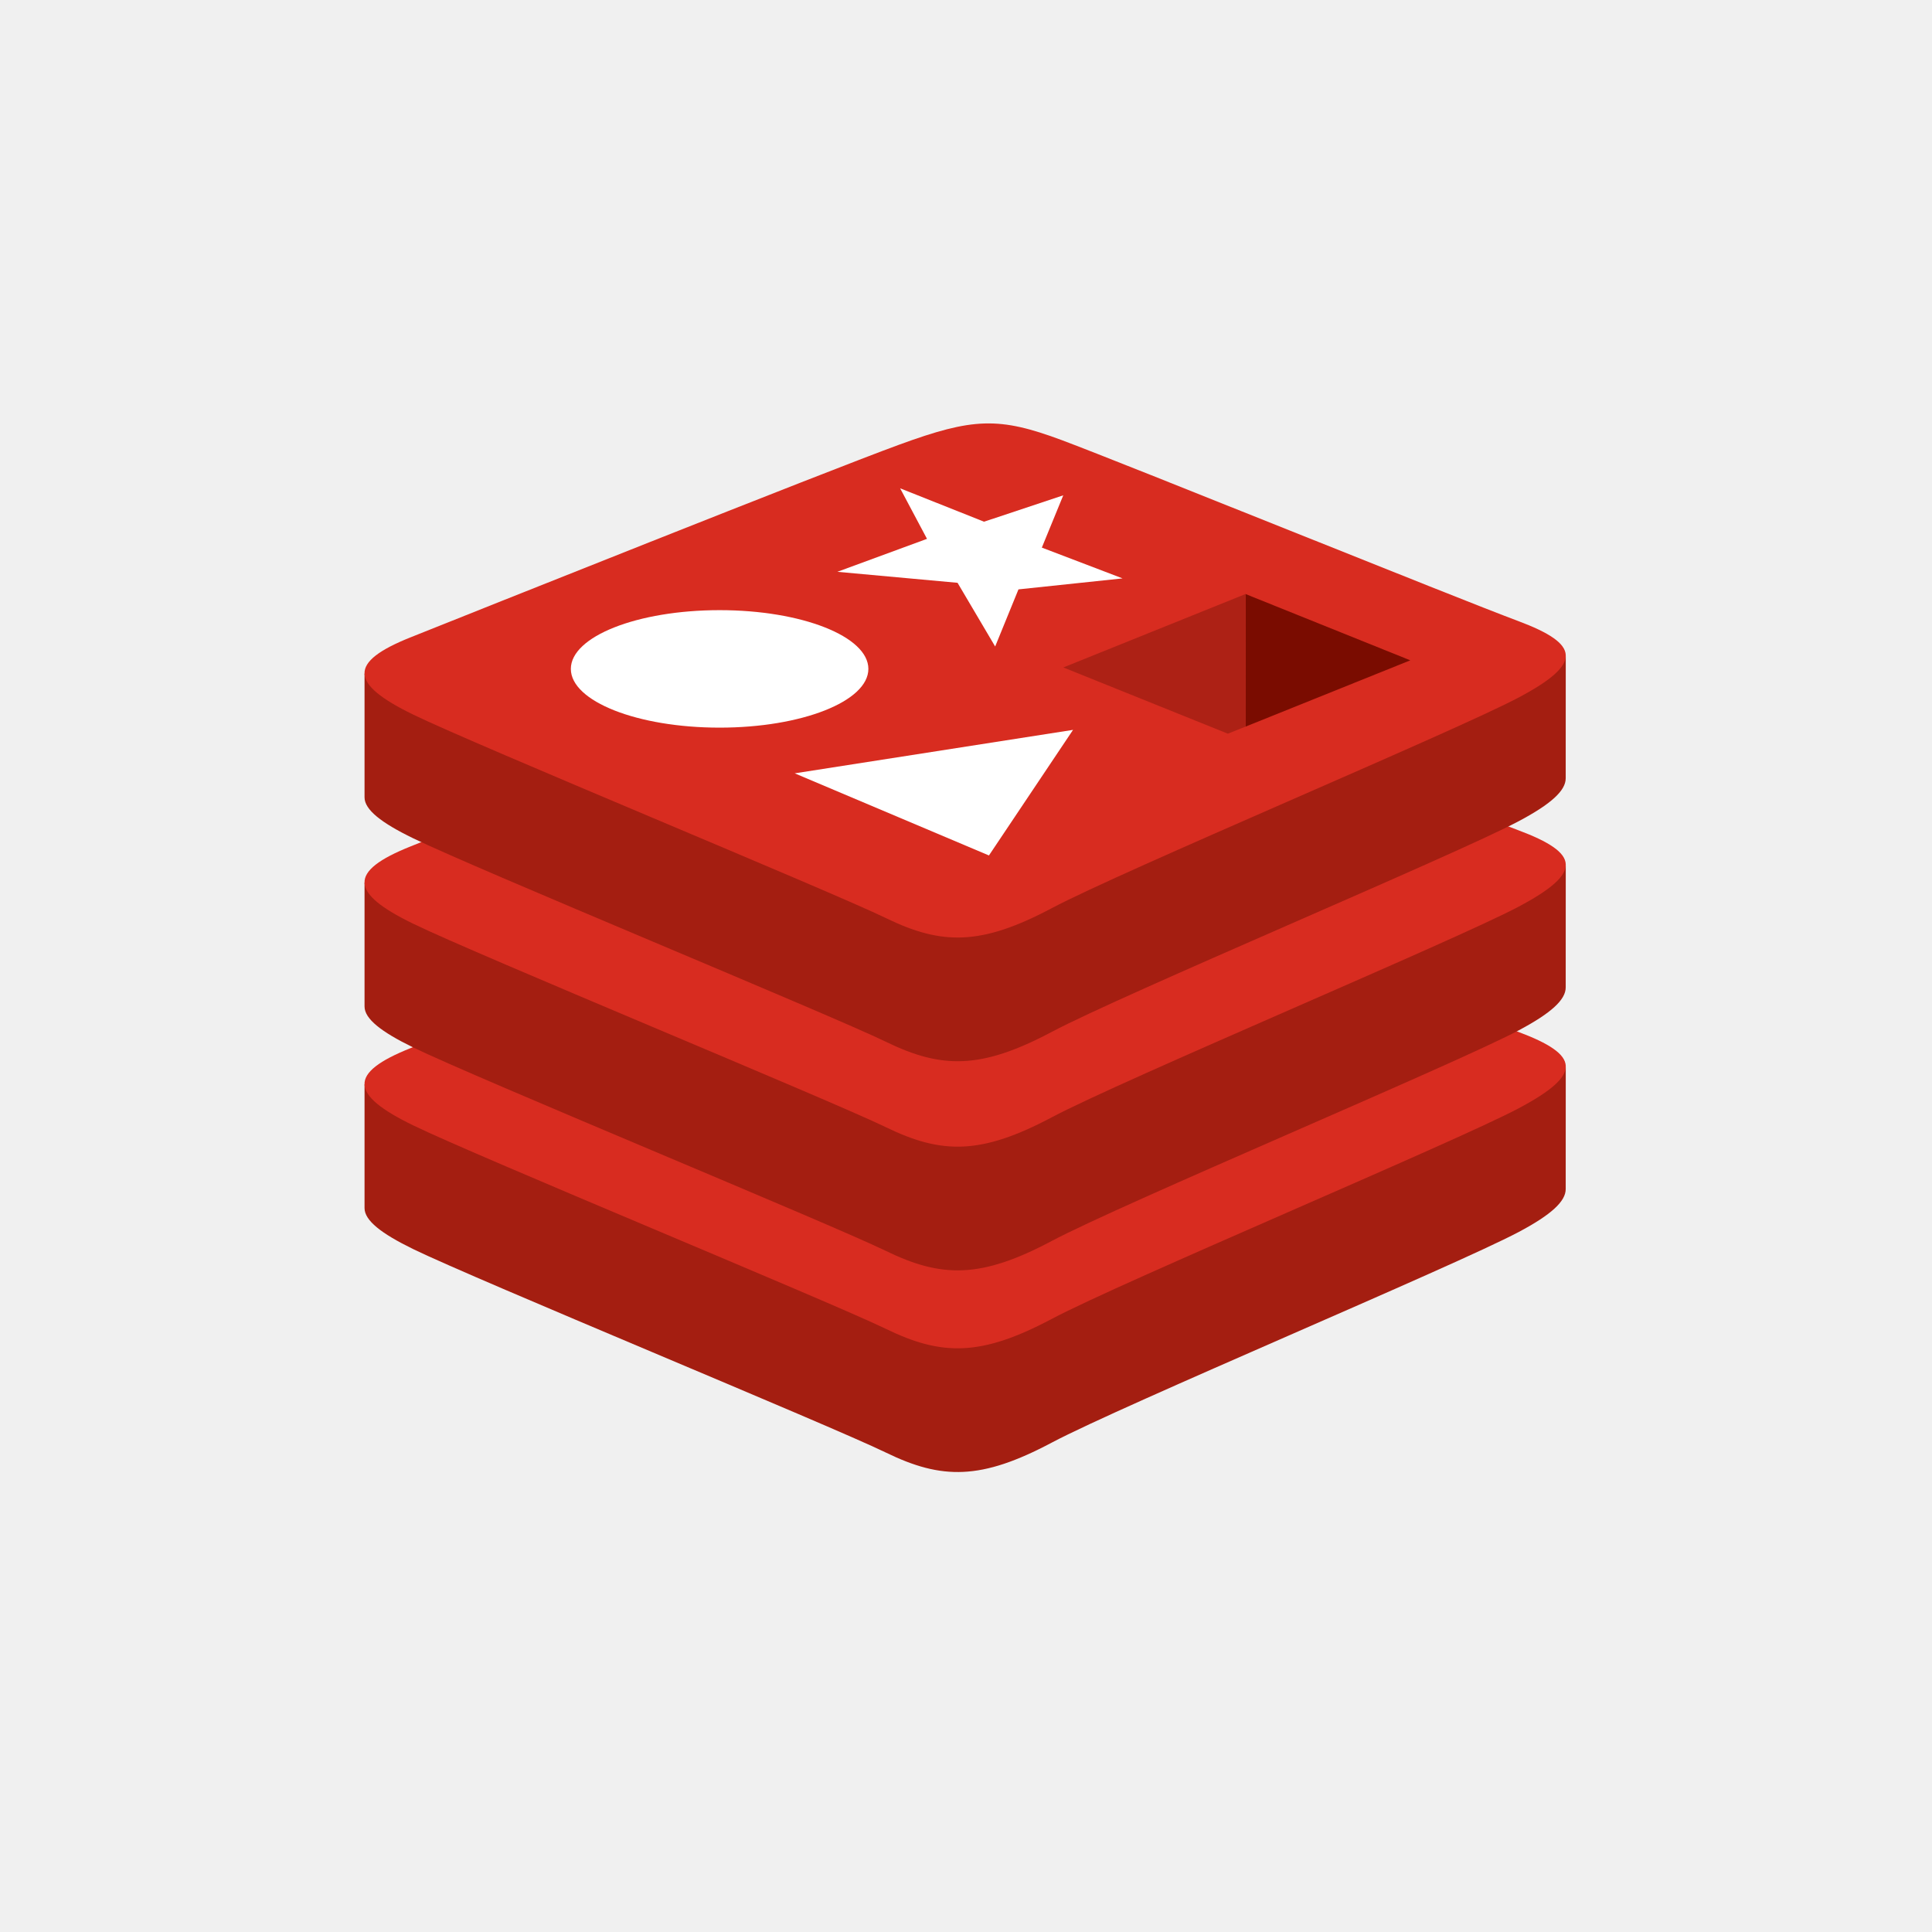
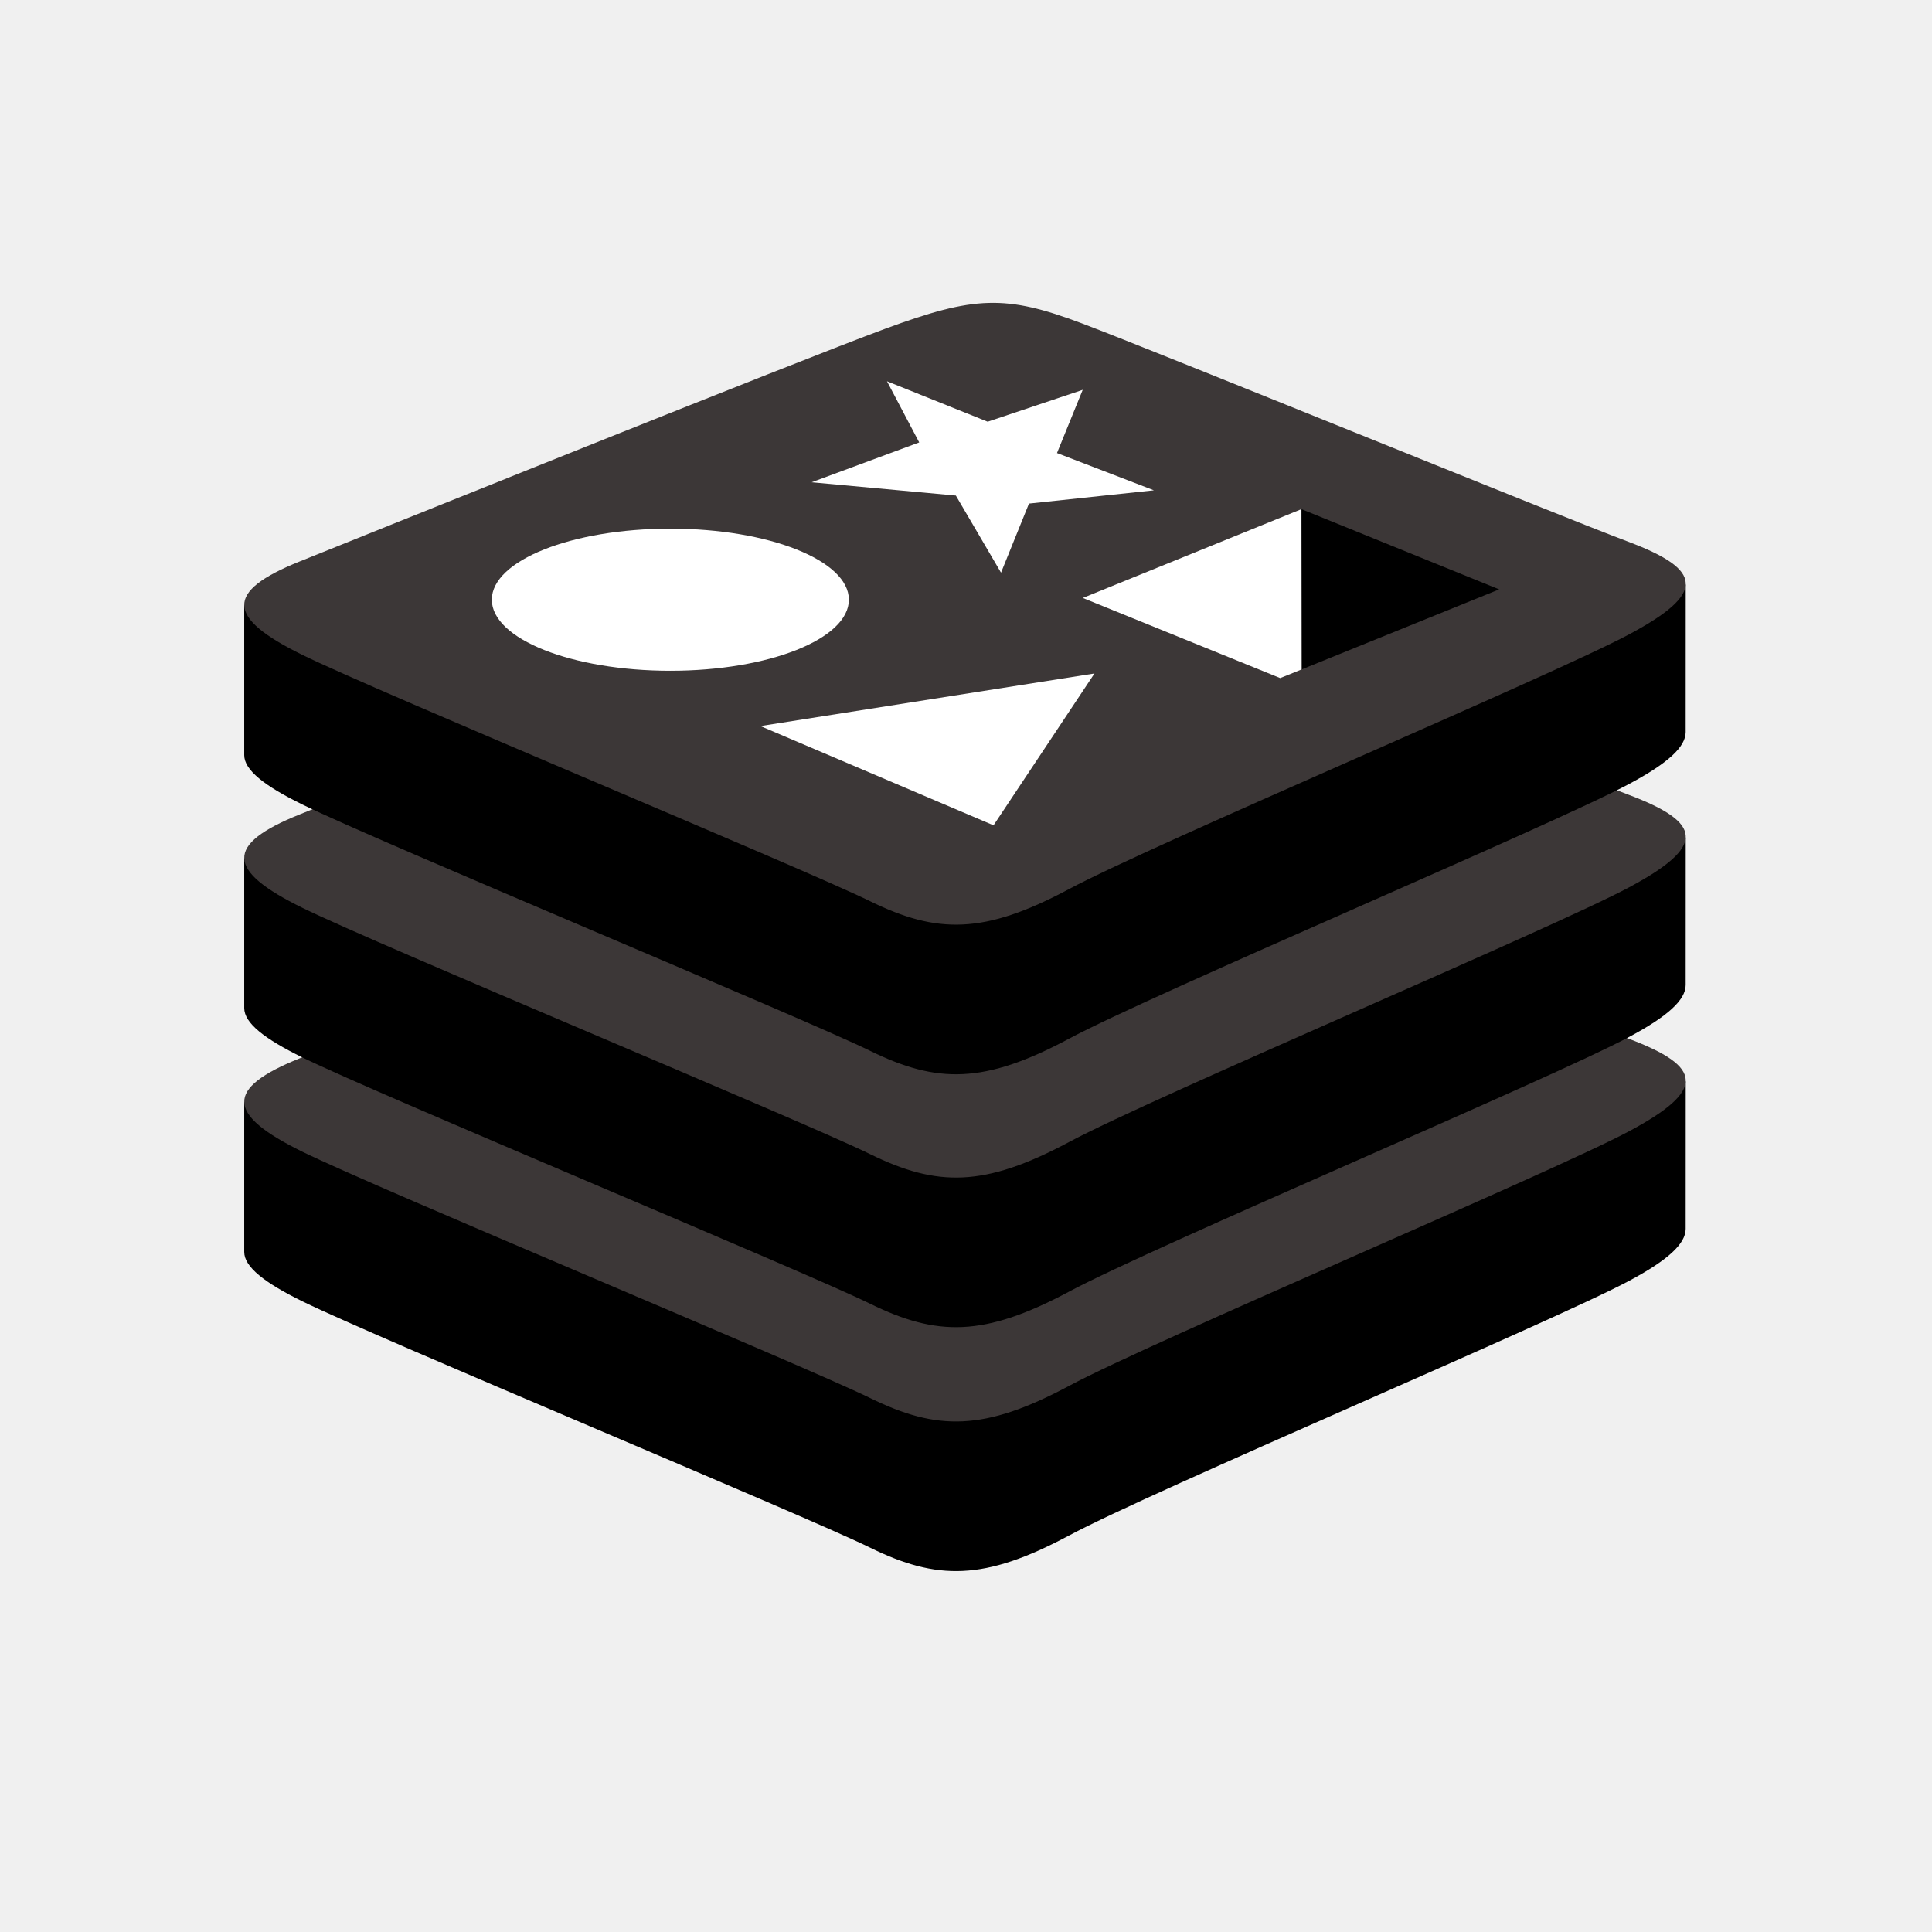
<svg xmlns="http://www.w3.org/2000/svg" width="32px" height="32px" viewBox="0 0 32 32" version="1.1">
  <defs />
  <g id="Page-1" stroke="none" stroke-width="1" fill="none" fill-rule="evenodd">
-     <g id="redis" transform="translate(6, 7)">
-       <g id="Group">
-         <path d="M19.154,13.406 C18.093,13.969 12.592,16.273 11.421,16.894 C10.25,17.516 9.6,17.51 8.675,17.06 C7.75,16.609 1.896,14.201 0.842,13.688 C0.315,13.431 0.038,13.215 0.038,13.01 L0.038,10.962 C0.038,10.962 7.658,9.273 8.888,8.823 C10.119,8.374 10.545,8.357 11.592,8.748 C12.639,9.139 18.899,10.289 19.934,10.675 C19.934,10.675 19.933,12.504 19.933,12.694 C19.934,12.897 19.695,13.119 19.154,13.406 L19.154,13.406 Z" id="Shape" fill="#A41E11" />
-         <path d="M19.154,11.357 C18.093,11.92 12.592,14.224 11.421,14.845 C10.25,15.467 9.6,15.461 8.675,15.011 C7.75,14.561 1.896,12.152 0.842,11.639 C-0.212,11.126 -0.235,10.773 0.801,10.36 C1.837,9.946 7.658,7.62 8.889,7.171 C10.119,6.722 10.545,6.705 11.592,7.096 C12.639,7.486 18.107,9.703 19.142,10.089 C20.176,10.475 20.216,10.793 19.154,11.357 L19.154,11.357 Z" id="Shape" fill="#D82C20" />
-         <path d="M19.154,10.066 C18.093,10.629 12.592,12.932 11.421,13.554 C10.25,14.176 9.6,14.17 8.675,13.72 C7.75,13.269 1.896,10.861 0.842,10.348 C0.315,10.091 0.038,9.875 0.038,9.671 L0.038,7.622 C0.038,7.622 7.658,5.933 8.888,5.483 C10.119,5.034 10.545,5.017 11.592,5.408 C12.639,5.799 18.899,6.949 19.934,7.335 C19.934,7.335 19.933,9.164 19.933,9.354 C19.934,9.557 19.695,9.779 19.154,10.066 L19.154,10.066 Z" id="Shape" fill="#A41E11" />
-         <path d="M19.154,8.017 C18.093,8.58 12.592,10.884 11.421,11.506 C10.25,12.127 9.6,12.121 8.675,11.671 C7.75,11.221 1.896,8.812 0.842,8.299 C-0.212,7.786 -0.235,7.433 0.801,7.019 C1.837,6.606 7.658,4.28 8.889,3.831 C10.119,3.381 10.545,3.365 11.592,3.756 C12.639,4.146 18.107,6.363 19.142,6.749 C20.176,7.135 20.216,7.453 19.154,8.017 L19.154,8.017 Z" id="Shape" fill="#D82C20" />
-         <path d="M19.154,6.602 C18.093,7.165 12.592,9.469 11.421,10.091 C10.25,10.712 9.6,10.706 8.675,10.256 C7.75,9.806 1.896,7.397 0.842,6.884 C0.315,6.628 0.038,6.411 0.038,6.207 L0.038,4.158 C0.038,4.158 7.658,2.469 8.888,2.019 C10.119,1.57 10.545,1.554 11.592,1.944 C12.639,2.335 18.899,3.485 19.934,3.871 C19.934,3.871 19.933,5.7 19.933,5.89 C19.934,6.093 19.695,6.315 19.154,6.602 L19.154,6.602 Z" id="Shape" fill="#A41E11" />
-         <path d="M19.154,4.553 C18.093,5.116 12.592,7.42 11.421,8.042 C10.25,8.663 9.6,8.657 8.675,8.207 C7.75,7.757 1.896,5.348 0.842,4.835 C-0.212,4.322 -0.235,3.969 0.801,3.556 C1.837,3.142 7.658,0.817 8.889,0.367 C10.119,-0.083 10.545,-0.099 11.592,0.292 C12.639,0.683 18.107,2.899 19.142,3.285 C20.176,3.671 20.216,3.989 19.154,4.553 L19.154,4.553 Z" id="Shape" fill="#D82C20" />
-         <polygon id="Shape" fill="#FFFFFF" points="12.593 2.58 10.869 2.762 10.483 3.708 9.86 2.653 7.869 2.471 9.354 1.925 8.909 1.088 10.299 1.641 11.611 1.204 11.256 2.07" />
-         <polygon id="Shape" fill="#FFFFFF" points="10.38 7.169 7.163 5.809 11.773 5.089" />
-         <ellipse id="Oval" fill="#FFFFFF" cx="5.919" cy="4.079" rx="2.464" ry="0.973" />
-         <polygon id="Shape" fill="#7A0C00" points="14.63 2.839 17.359 3.937 14.633 5.034" />
-         <polygon id="Shape" fill="#AD2115" points="11.612 4.055 14.63 2.839 14.633 5.034 14.337 5.152" />
+     <g id="redis" transform="translate(4, 5)">
+       <g id="Slice">
+         <g id="Page-1">
+           <g id="redis">
+             <g id="Group">
+               <path d="M22.985,16.214 C21.711,16.895 15.111,19.681 13.706,20.433 C12.3,21.185 11.52,21.178 10.41,20.633 C9.3,20.088 2.276,17.176 1.01,16.555 C0.378,16.245 0.045,15.983 0.045,15.736 L0.045,13.258 C0.045,13.258 9.19,11.215 10.666,10.671 C12.142,10.128 12.654,10.108 13.911,10.58 C15.167,11.053 22.679,12.444 23.921,12.911 C23.921,12.911 23.92,15.123 23.92,15.353 C23.92,15.598 23.634,15.867 22.985,16.214 L22.985,16.214 L22.985,16.214 L22.985,16.214 Z" id="Shape" fill="#000000" />
+               <path d="M22.985,13.736 C21.711,14.417 15.111,17.203 13.706,17.955 C12.3,18.707 11.52,18.7 10.41,18.155 C9.3,17.611 2.276,14.698 1.01,14.077 C-0.255,13.456 -0.281,13.029 0.962,12.53 C2.204,12.03 9.19,9.217 10.666,8.673 C12.142,8.129 12.655,8.11 13.911,8.582 C15.167,9.054 21.728,11.735 22.97,12.202 C24.212,12.669 24.259,13.054 22.985,13.736 L22.985,13.736 L22.985,13.736 L22.985,13.736 Z" id="Shape" fill="#3C3737" />
+               <path d="M22.985,12.174 C21.711,12.856 15.111,15.641 13.706,16.394 C12.3,17.145 11.52,17.138 10.41,16.593 C9.3,16.049 2.276,13.136 1.01,12.515 C0.378,12.205 0.045,11.944 0.045,11.696 L0.045,9.219 C0.045,9.219 9.19,7.175 10.666,6.632 C12.142,6.088 12.654,6.068 13.911,6.541 C15.167,7.013 22.679,8.404 23.921,8.871 C23.921,8.871 23.92,11.084 23.92,11.314 C23.92,11.558 23.634,11.827 22.985,12.174 L22.985,12.174 L22.985,12.174 L22.985,12.174 Z" id="Shape" fill="#000000" />
+               <path d="M22.985,9.696 C21.711,10.378 15.111,13.163 13.706,13.916 C12.3,14.667 11.52,14.66 10.41,14.115 C9.3,13.571 2.276,10.658 1.01,10.037 C-0.255,9.417 -0.281,8.99 0.962,8.49 C2.204,7.99 9.19,5.177 10.666,4.633 C12.142,4.09 12.655,4.07 13.911,4.542 C15.167,5.015 21.728,7.695 22.97,8.162 C24.212,8.629 24.259,9.014 22.985,9.696 L22.985,9.696 L22.985,9.696 L22.985,9.696 Z" id="Shape" fill="#3C3737" />
+               <path d="M22.985,7.984 C21.711,8.666 15.111,11.452 13.706,12.204 C12.3,12.956 11.52,12.949 10.41,12.404 C9.3,11.86 2.276,8.947 1.01,8.326 C0.378,8.016 0.045,7.754 0.045,7.507 L0.045,5.029 C0.045,5.029 9.19,2.986 10.666,2.442 C12.142,1.899 12.654,1.879 13.911,2.352 C15.167,2.824 22.679,4.215 23.921,4.682 C23.921,4.682 23.92,6.894 23.92,7.124 C23.92,7.369 23.634,7.637 22.985,7.984 L22.985,7.984 L22.985,7.984 L22.985,7.984 Z" id="Shape" fill="#000000" />
+               <path d="M22.985,5.506 C21.711,6.188 15.111,8.974 13.706,9.726 C12.3,10.478 11.52,10.471 10.41,9.926 C9.3,9.381 2.276,6.469 1.01,5.848 C-0.255,5.227 -0.281,4.8 0.962,4.3 C2.204,3.801 9.19,0.988 10.666,0.444 C12.142,-0.1 12.655,-0.119 13.911,0.353 C15.167,0.826 21.728,3.506 22.97,3.973 C24.212,4.44 24.259,4.825 22.985,5.506 L22.985,5.506 L22.985,5.506 L22.985,5.506 Z" id="Shape" fill="#3C3737" />
+               <polygon id="Shape" fill="#FFFFFF" points="15.112 3.121 13.043 3.341 12.58 4.485 11.832 3.208 9.443 2.988 11.225 2.328 10.691 1.315 12.359 1.985 13.933 1.457 13.507 2.504" />
+               <polygon id="Shape" fill="#FFFFFF" points="12.456 8.67 8.595 7.026 14.128 6.155" />
+               <ellipse id="Oval" fill="#FFFFFF" cx="7.103" cy="4.933" rx="2.957" ry="1.177" />
+               <polygon id="Shape" fill="#000000" points="17.556 3.433 20.831 4.762 17.559 6.088" />
+               <polygon id="Shape" fill="#FFFFFF" points="13.934 4.904 17.556 3.433 17.559 6.088 17.204 6.231" />
+             </g>
+           </g>
+         </g>
      </g>
    </g>
  </g>
</svg>
